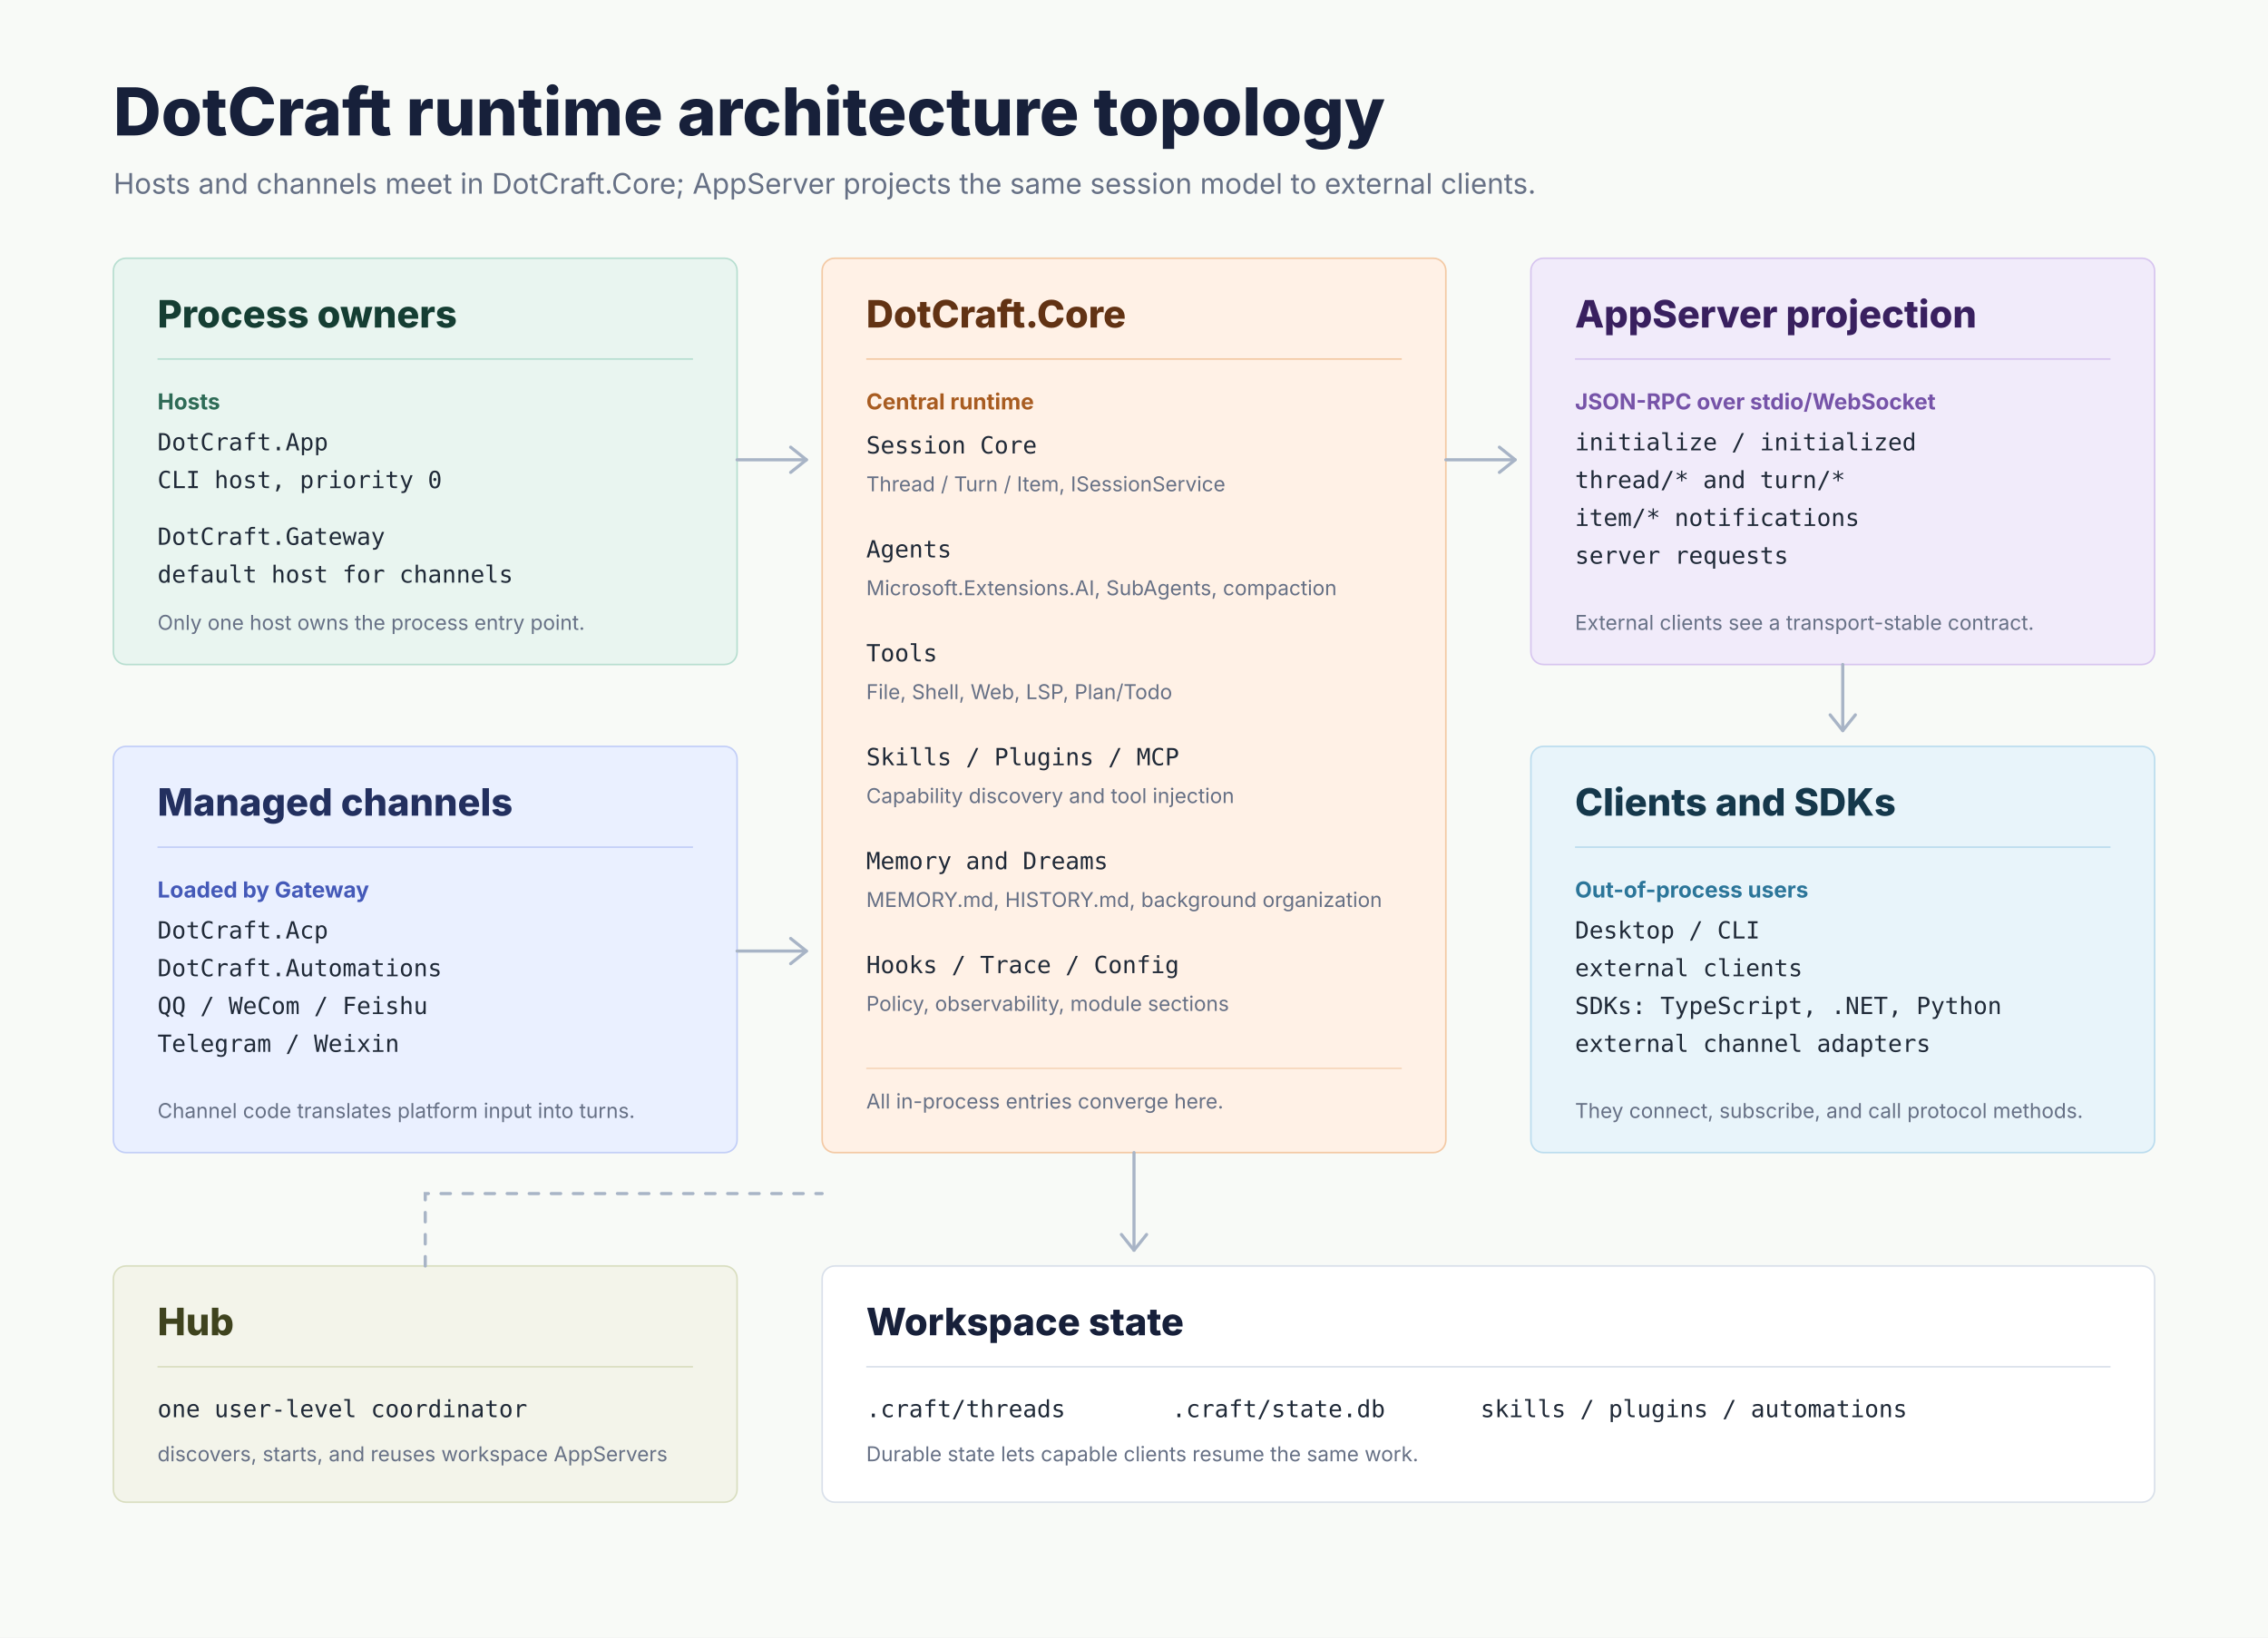
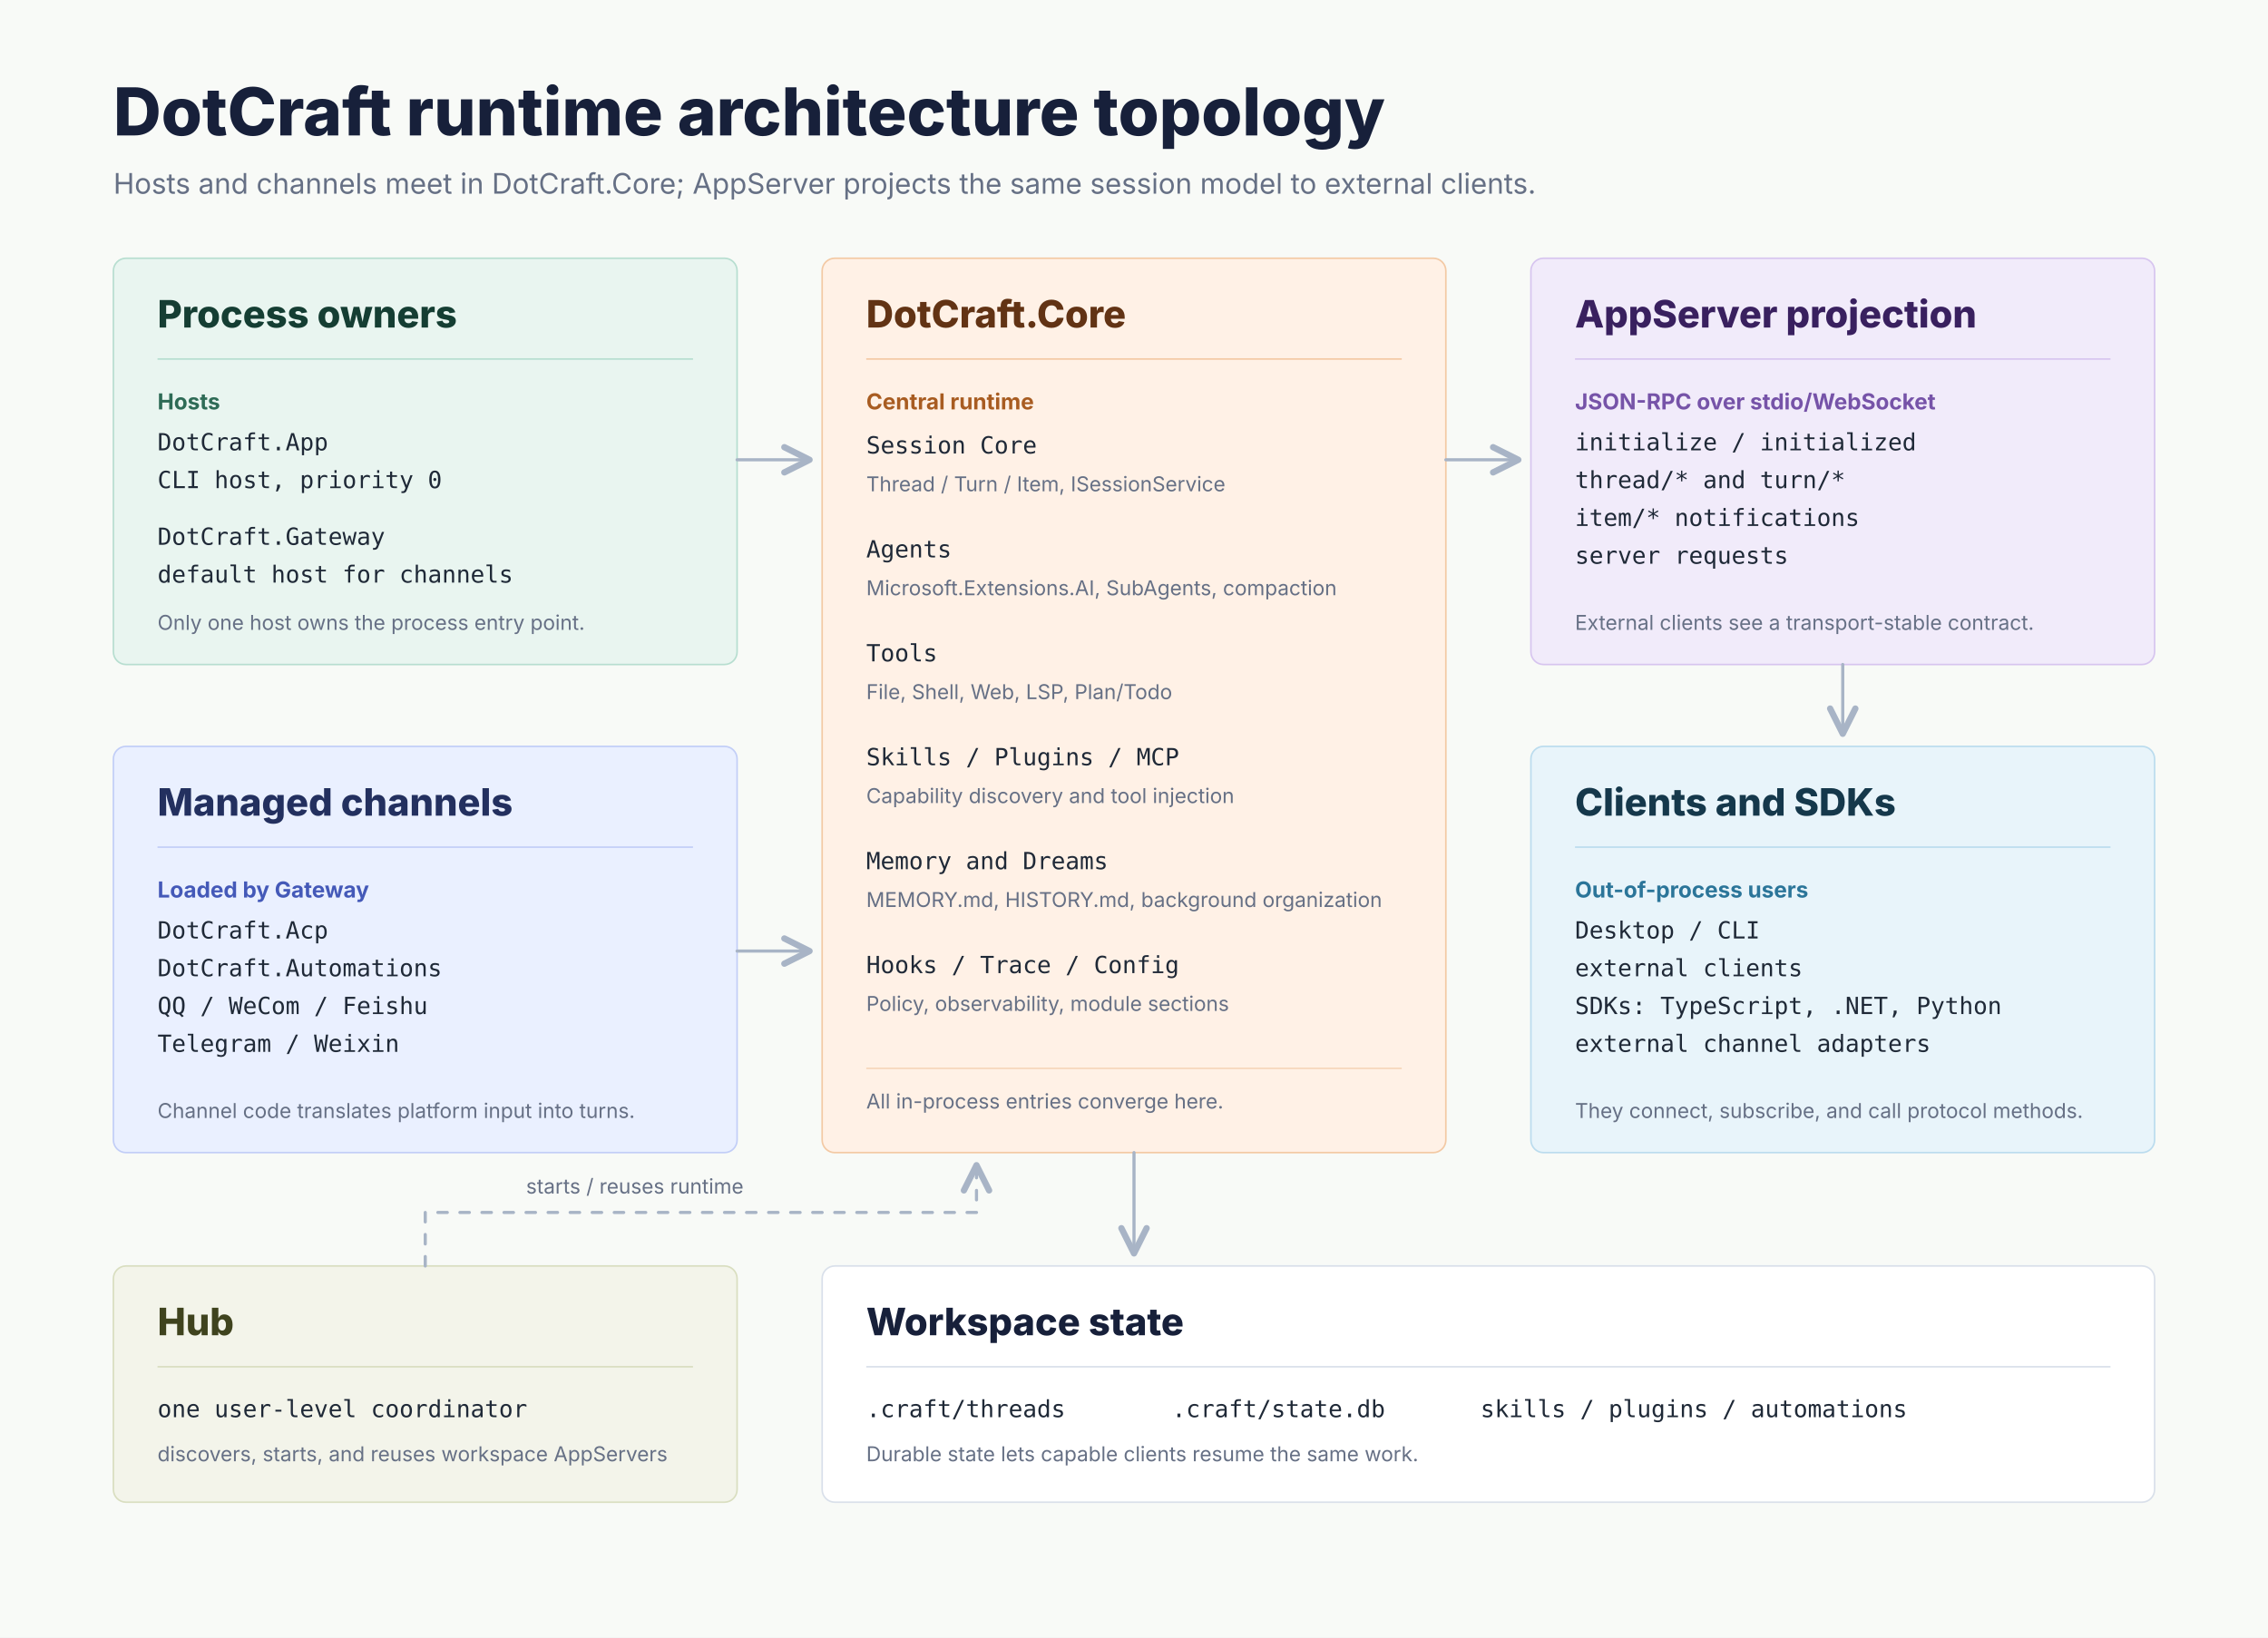
<svg xmlns="http://www.w3.org/2000/svg" width="1440" height="1040" viewBox="0 0 1440 1040" fill="none" role="img" aria-labelledby="title desc">
  <style>
    text { font-family: Inter, ui-sans-serif, system-ui, -apple-system, BlinkMacSystemFont, "Segoe UI", sans-serif; letter-spacing: 0; }
    .title { fill: #17203A; font-size: 42px; font-weight: 760; }
    .subtitle { fill: #667085; font-size: 18px; }
    .cardTitle { font-size: 24px; font-weight: 760; }
    .label { font-size: 14px; font-weight: 720; }
    .mono { fill: #1F2937; font-size: 15px; font-family: "Cascadia Mono", ui-monospace, SFMono-Regular, Menlo, monospace; }
    .muted { fill: #667085; font-size: 13px; }
  </style>
+   <defs>
+     <marker id="arrow" markerWidth="12" markerHeight="12" refX="10" refY="6" orient="auto">
+       <path d="M2 2L10 6L2 10" fill="none" stroke="#A8B4C6" stroke-width="2" stroke-linecap="round" stroke-linejoin="round" />
+     </marker>
+   </defs>
  <rect width="1440" height="1040" fill="#F8FAF7" />
  <text x="72" y="86" class="title">DotCraft runtime architecture topology</text>
  <text x="72" y="123" class="subtitle">Hosts and channels meet in DotCraft.Core; AppServer projects the same session model to external clients.</text>
  <g transform="translate(72 164)">
    <rect x="0" y="0" width="396" height="258" rx="8" fill="#E9F5F0" stroke="#B7DED0" />
    <text x="28" y="44" class="cardTitle" fill="#153E33">Process owners</text>
    <line x1="28" y1="64" x2="368" y2="64" stroke="#B7DED0" />
    <text x="28" y="96" class="label" fill="#2E6B56">Hosts</text>
    <text x="28" y="122" class="mono">DotCraft.App</text>
    <text x="28" y="146" class="mono">CLI host, priority 0</text>
    <text x="28" y="182" class="mono">DotCraft.Gateway</text>
    <text x="28" y="206" class="mono">default host for channels</text>
    <text x="28" y="236" class="muted">Only one host owns the process entry point.</text>
  </g>
  <g transform="translate(72 474)">
    <rect x="0" y="0" width="396" height="258" rx="8" fill="#EAF0FF" stroke="#C2CEF7" />
    <text x="28" y="44" class="cardTitle" fill="#23305F">Managed channels</text>
    <line x1="28" y1="64" x2="368" y2="64" stroke="#C2CEF7" />
    <text x="28" y="96" class="label" fill="#4459B8">Loaded by Gateway</text>
    <text x="28" y="122" class="mono">DotCraft.Acp</text>
    <text x="28" y="146" class="mono">DotCraft.Automations</text>
    <text x="28" y="170" class="mono">QQ / WeCom / Feishu</text>
    <text x="28" y="194" class="mono">Telegram / Weixin</text>
    <text x="28" y="236" class="muted">Channel code translates platform input into turns.</text>
  </g>
  <g transform="translate(522 164)">
    <rect x="0" y="0" width="396" height="568" rx="8" fill="#FFF1E6" stroke="#F3C9A4" />
    <text x="28" y="44" class="cardTitle" fill="#623314">DotCraft.Core</text>
    <line x1="28" y1="64" x2="368" y2="64" stroke="#F3C9A4" />
    <text x="28" y="96" class="label" fill="#A85C21">Central runtime</text>
    <text x="28" y="124" class="mono">Session Core</text>
    <text x="28" y="148" class="muted">Thread / Turn / Item, ISessionService</text>
    <text x="28" y="190" class="mono">Agents</text>
    <text x="28" y="214" class="muted">Microsoft.Extensions.AI, SubAgents, compaction</text>
    <text x="28" y="256" class="mono">Tools</text>
    <text x="28" y="280" class="muted">File, Shell, Web, LSP, Plan/Todo</text>
    <text x="28" y="322" class="mono">Skills / Plugins / MCP</text>
    <text x="28" y="346" class="muted">Capability discovery and tool injection</text>
    <text x="28" y="388" class="mono">Memory and Dreams</text>
    <text x="28" y="412" class="muted">MEMORY.md, HISTORY.md, background organization</text>
    <text x="28" y="454" class="mono">Hooks / Trace / Config</text>
    <text x="28" y="478" class="muted">Policy, observability, module sections</text>
    <rect x="28" y="514" width="340" height="1" fill="#F5D6BB" />
    <text x="28" y="540" class="muted">All in-process entries converge here.</text>
  </g>
  <g transform="translate(972 164)">
    <rect x="0" y="0" width="396" height="258" rx="8" fill="#F1EBFA" stroke="#D7C5EF" />
    <text x="28" y="44" class="cardTitle" fill="#39205F">AppServer projection</text>
    <line x1="28" y1="64" x2="368" y2="64" stroke="#D7C5EF" />
    <text x="28" y="96" class="label" fill="#7653A8">JSON-RPC over stdio/WebSocket</text>
    <text x="28" y="122" class="mono">initialize / initialized</text>
    <text x="28" y="146" class="mono">thread/* and turn/*</text>
    <text x="28" y="170" class="mono">item/* notifications</text>
    <text x="28" y="194" class="mono">server requests</text>
    <text x="28" y="236" class="muted">External clients see a transport-stable contract.</text>
  </g>
  <g transform="translate(972 474)">
    <rect x="0" y="0" width="396" height="258" rx="8" fill="#E8F4FA" stroke="#BBDCEE" />
    <text x="28" y="44" class="cardTitle" fill="#15384B">Clients and SDKs</text>
    <line x1="28" y1="64" x2="368" y2="64" stroke="#BBDCEE" />
    <text x="28" y="96" class="label" fill="#2B7599">Out-of-process users</text>
    <text x="28" y="122" class="mono">Desktop / CLI</text>
    <text x="28" y="146" class="mono">external clients</text>
    <text x="28" y="170" class="mono">SDKs: TypeScript, .NET, Python</text>
    <text x="28" y="194" class="mono">external channel adapters</text>
    <text x="28" y="236" class="muted">They connect, subscribe, and call protocol methods.</text>
  </g>
  <g transform="translate(72 804)">
    <rect x="0" y="0" width="396" height="150" rx="8" fill="#F3F4EA" stroke="#D9DEC0" />
    <text x="28" y="44" class="cardTitle" fill="#3F431E">Hub</text>
    <line x1="28" y1="64" x2="368" y2="64" stroke="#D9DEC0" />
    <text x="28" y="96" class="mono">one user-level coordinator</text>
    <text x="28" y="124" class="muted">discovers, starts, and reuses workspace AppServers</text>
  </g>
  <g transform="translate(522 804)">
    <rect x="0" y="0" width="846" height="150" rx="8" fill="#FFFFFF" stroke="#D9E0EA" />
    <text x="28" y="44" class="cardTitle" fill="#17203A">Workspace state</text>
    <line x1="28" y1="64" x2="818" y2="64" stroke="#D9E0EA" />
    <text x="28" y="96" class="mono">.craft/threads</text>
    <text x="222" y="96" class="mono">.craft/state.db</text>
    <text x="418" y="96" class="mono">skills / plugins / automations</text>
    <text x="28" y="124" class="muted">Durable state lets capable clients resume the same work.</text>
  </g>
-   <path d="M468 292H512" stroke="#A8B4C6" stroke-width="2" stroke-linecap="round" />
-   <path d="M502 284L512 292L502 300" stroke="#A8B4C6" stroke-width="2" stroke-linecap="round" stroke-linejoin="round" />
-   <path d="M468 604H512" stroke="#A8B4C6" stroke-width="2" stroke-linecap="round" />
-   <path d="M502 596L512 604L502 612" stroke="#A8B4C6" stroke-width="2" stroke-linecap="round" stroke-linejoin="round" />
-   <path d="M918 292H962" stroke="#A8B4C6" stroke-width="2" stroke-linecap="round" />
-   <path d="M952 284L962 292L952 300" stroke="#A8B4C6" stroke-width="2" stroke-linecap="round" stroke-linejoin="round" />
-   <path d="M1170 422V464" stroke="#A8B4C6" stroke-width="2" stroke-linecap="round" />
-   <path d="M1162 454L1170 464L1178 454" stroke="#A8B4C6" stroke-width="2" stroke-linecap="round" stroke-linejoin="round" />
-   <path d="M720 732V794" stroke="#A8B4C6" stroke-width="2" stroke-linecap="round" />
-   <path d="M712 784L720 794L728 784" stroke="#A8B4C6" stroke-width="2" stroke-linecap="round" stroke-linejoin="round" />
-   <path d="M270 804V758H522" stroke="#A8B4C6" stroke-width="2" stroke-linecap="round" stroke-dasharray="6 8" />
+   <path d="M468 292H514" stroke="#A8B4C6" stroke-width="2" stroke-linecap="round" marker-end="url(#arrow)" />
+   <path d="M468 604H514" stroke="#A8B4C6" stroke-width="2" stroke-linecap="round" marker-end="url(#arrow)" />
+   <path d="M918 292H964" stroke="#A8B4C6" stroke-width="2" stroke-linecap="round" marker-end="url(#arrow)" />
+   <path d="M1170 422V466" stroke="#A8B4C6" stroke-width="2" stroke-linecap="round" marker-end="url(#arrow)" />
+   <path d="M720 732V796" stroke="#A8B4C6" stroke-width="2" stroke-linecap="round" marker-end="url(#arrow)" />
+   <path d="M270 804V770H620V740" stroke="#A8B4C6" stroke-width="2" stroke-linecap="round" stroke-linejoin="round" stroke-dasharray="6 8" marker-end="url(#arrow)" />
+   <text x="334" y="758" class="muted">starts / reuses runtime</text>
</svg>
